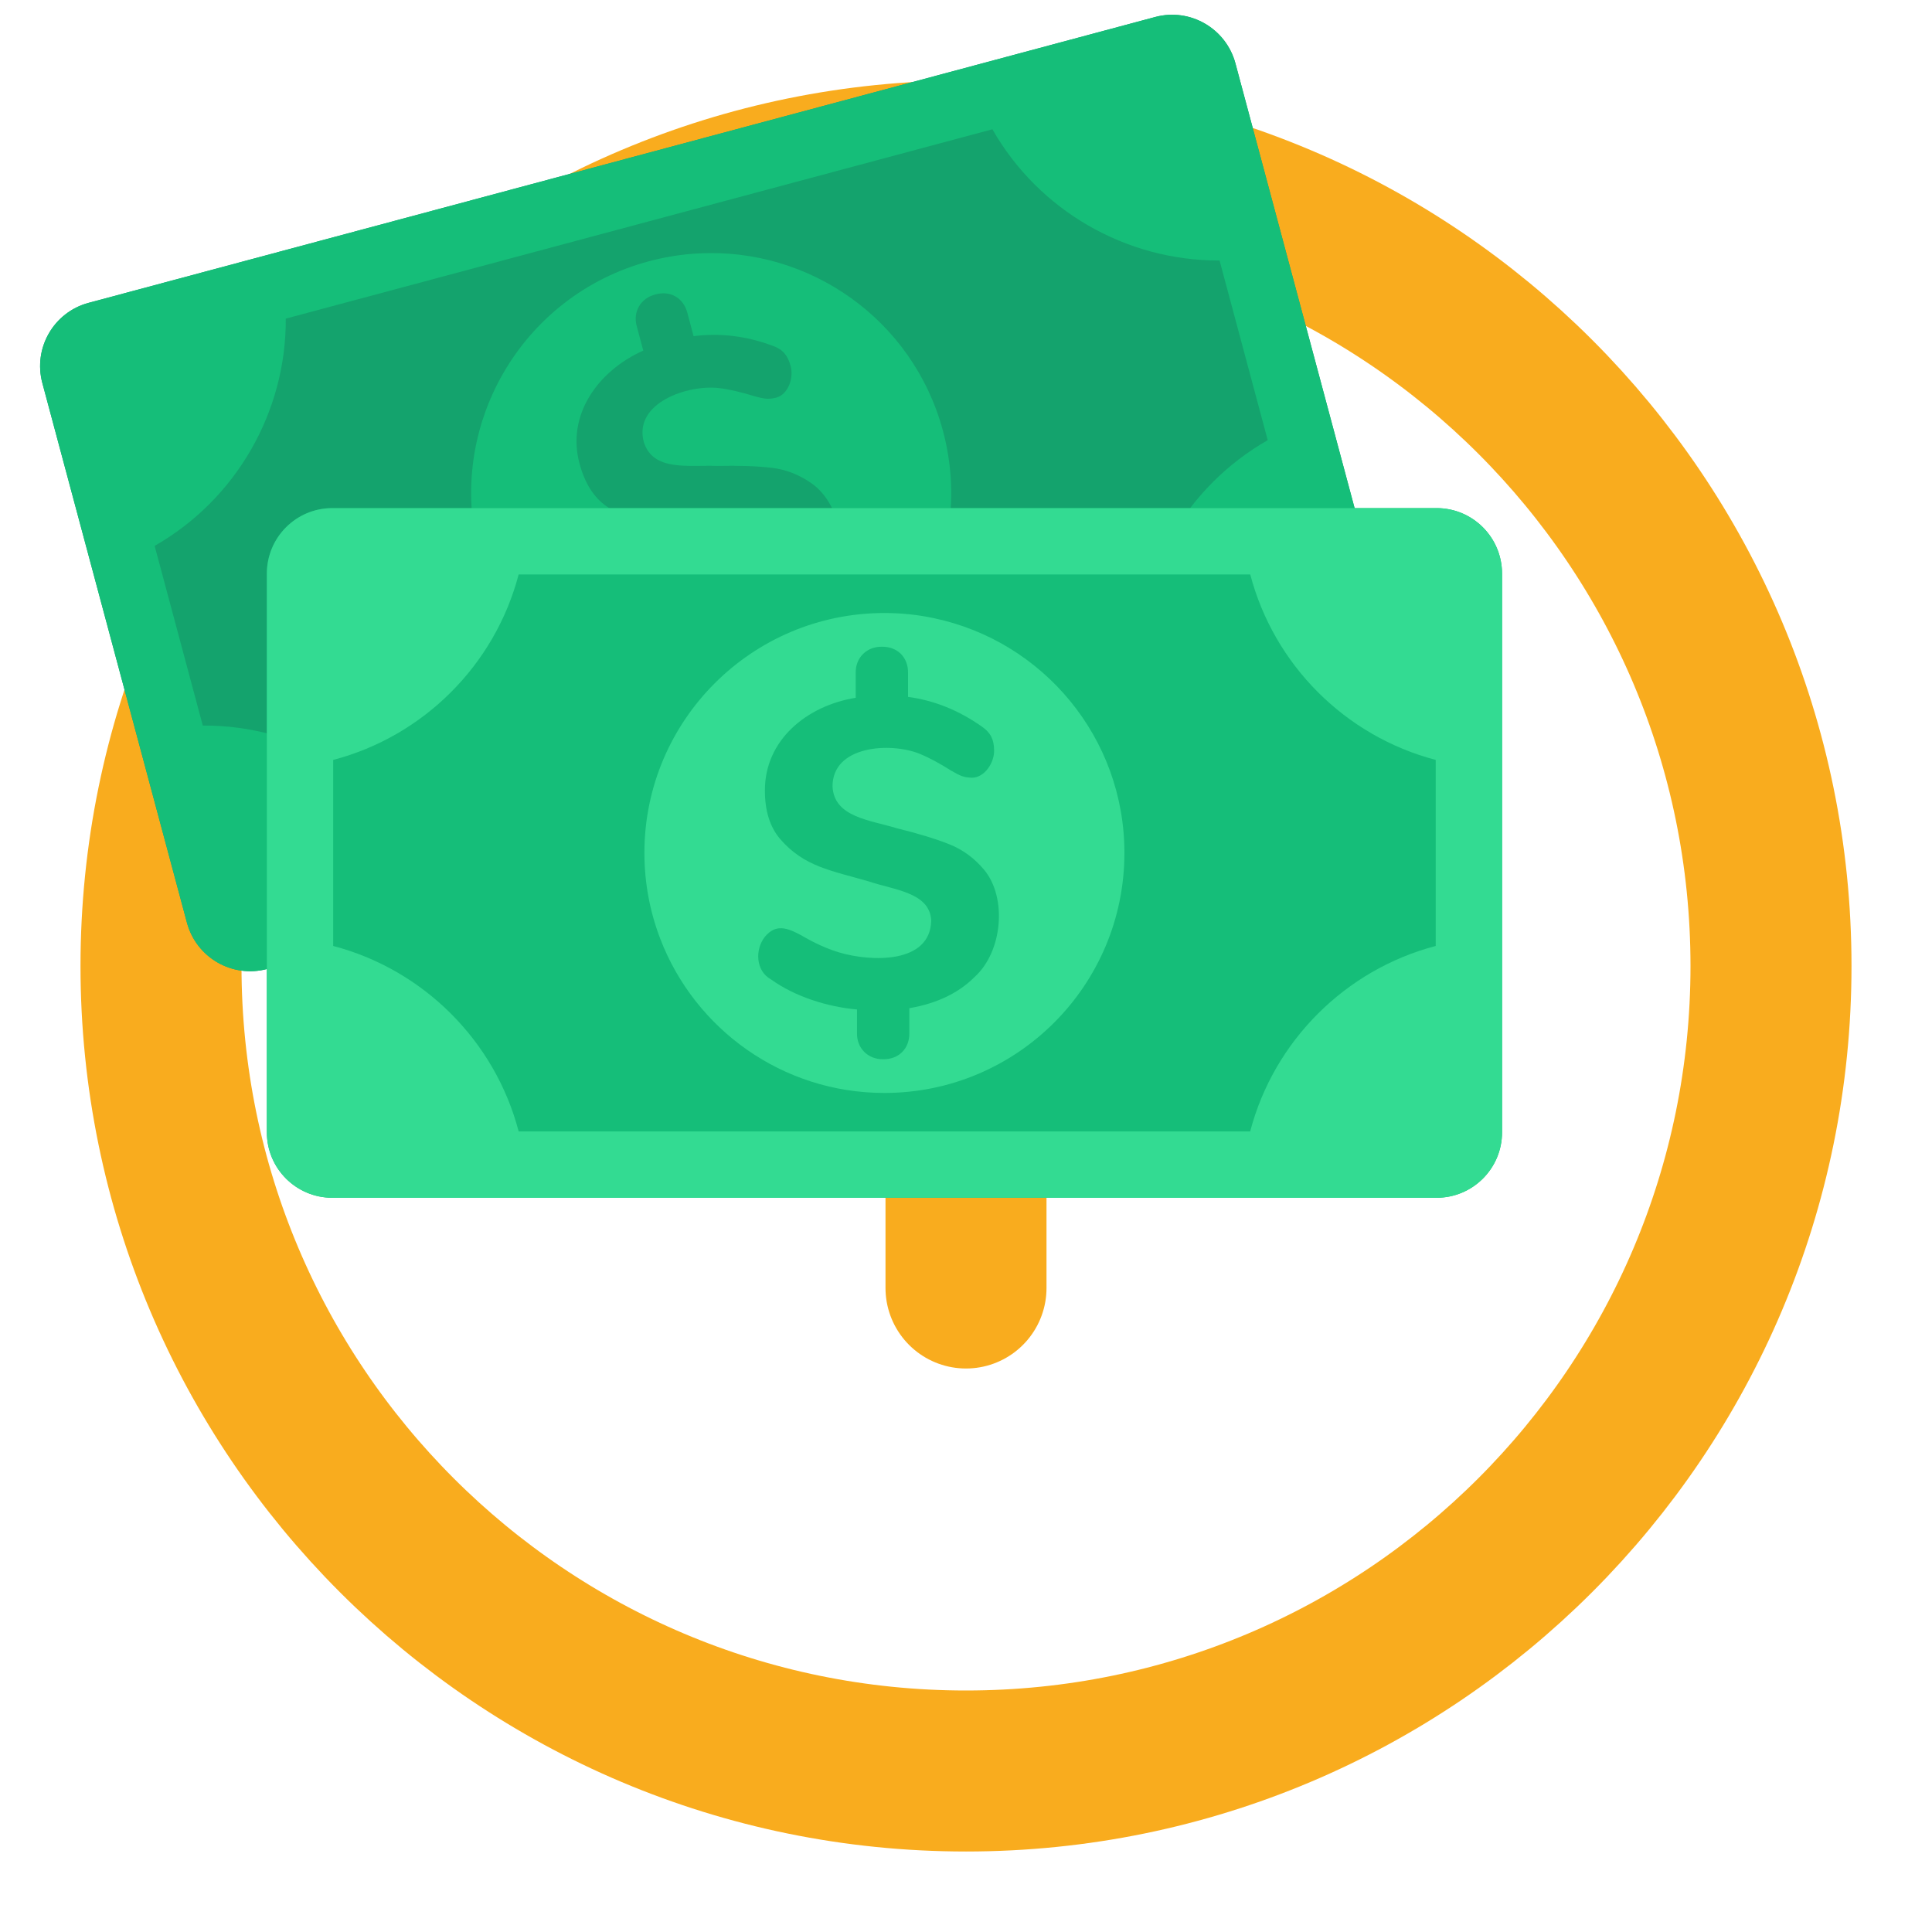
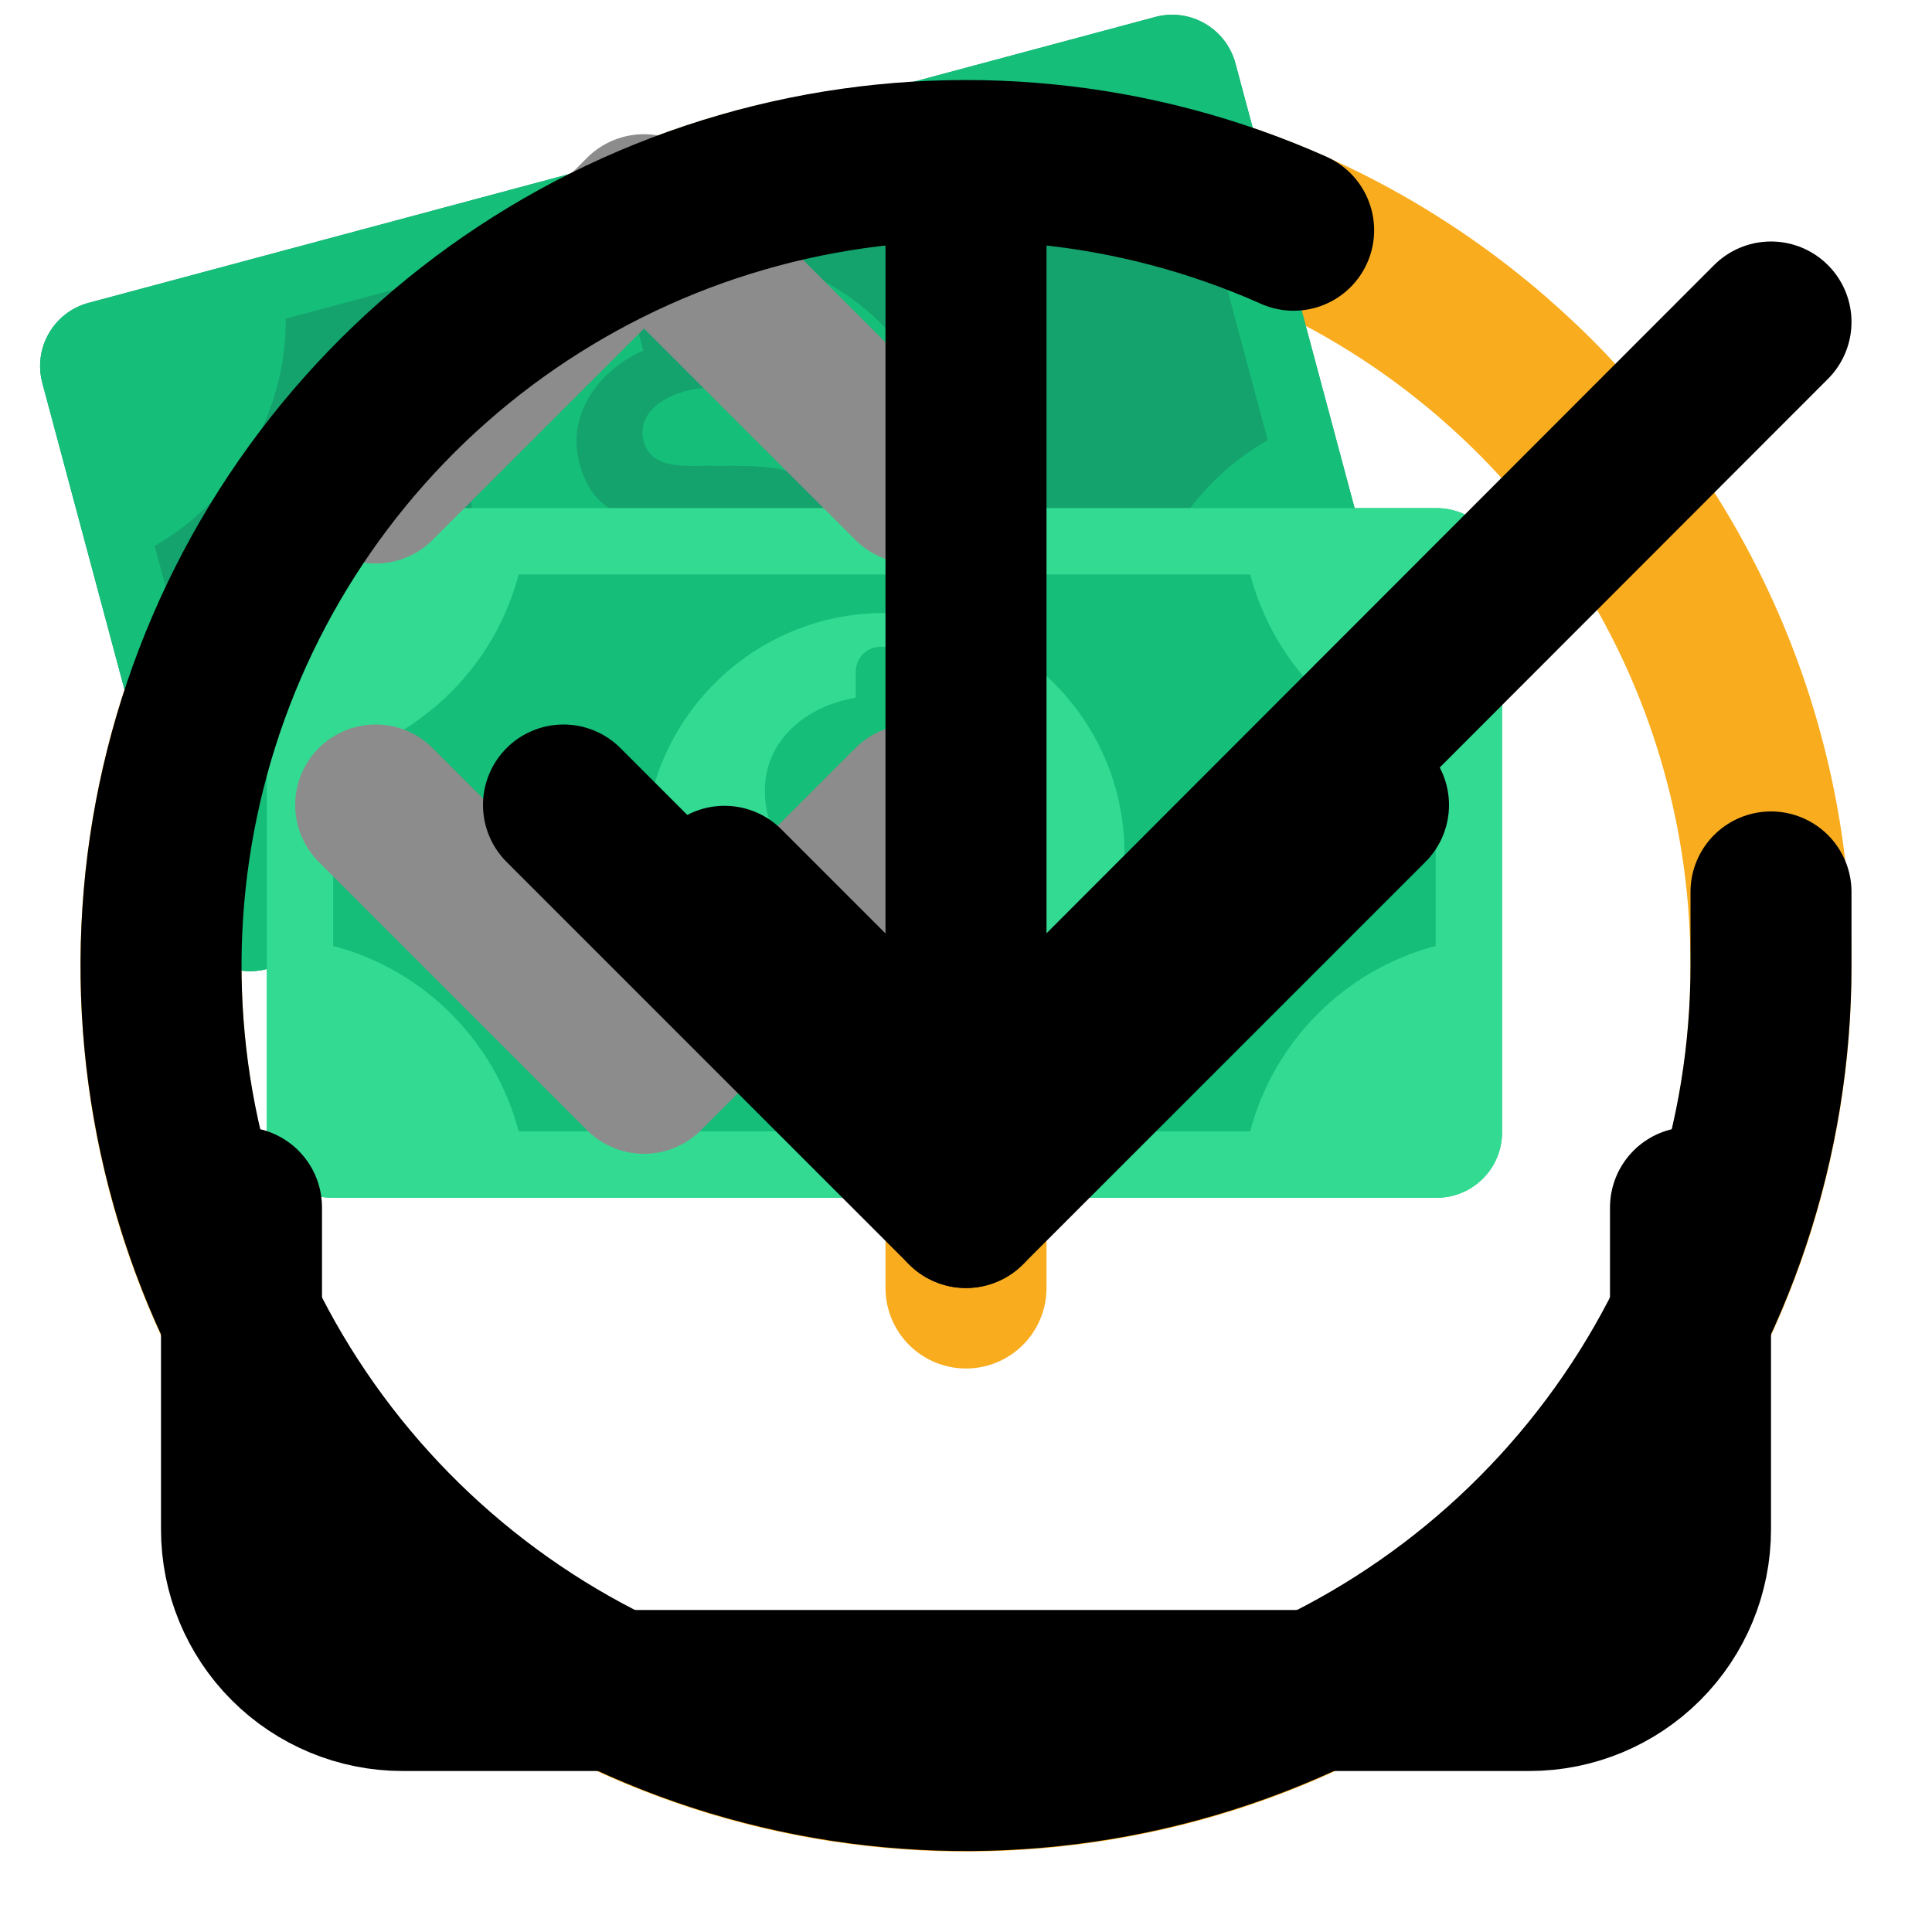
<svg xmlns="http://www.w3.org/2000/svg">
  <svg id="home" viewBox="0 0 24 24" fill="none">
    <path d="M3 9L12 2L21 9V20C21 20.53 20.789 21.039 20.414 21.414C20.039 21.789 19.53 22 19 22H5C4.47 22 3.961 21.789 3.586 21.414C3.211 21.039 3 20.53 3 20V9Z" stroke-width="2" stroke-linecap="round" stroke-linejoin="round" />
    <path d="M9 22V12H15V22" stroke-width="2" stroke-linecap="round" stroke-linejoin="round" />
  </svg>
  <svg id="user" viewBox="0 0 24 24" fill="none">
    <path d="M20 21V19C20 17.939 19.579 16.922 18.828 16.172C18.078 15.421 17.061 15 16 15H8C6.939 15 5.922 15.421 5.172 16.172C4.421 16.922 4 17.939 4 19V21" stroke-width="2" stroke-linecap="round" stroke-linejoin="round" />
    <path d="M12 11C14.209 11 16 9.209 16 7C16 4.791 14.209 3 12 3C9.791 3 8 4.791 8 7C8 9.209 9.791 11 12 11Z" stroke-width="2" stroke-linecap="round" stroke-linejoin="round" />
  </svg>
  <svg id="file" viewBox="0 0 24 24" fill="none">
    <path d="M14.5 2H6C5.47 2 4.961 2.211 4.586 2.586C4.211 2.961 4 3.47 4 4V20C4 20.53 4.211 21.039 4.586 21.414C4.961 21.789 5.47 22 6 22H18C18.53 22 19.039 21.789 19.414 21.414C19.789 21.039 20 20.53 20 20V7.5L14.5 2Z" stroke-width="2" stroke-linecap="round" stroke-linejoin="round" />
    <path d="M14 2V8H20" stroke-width="2" stroke-linecap="round" stroke-linejoin="round" />
  </svg>
  <svg id="file-text" viewBox="0 0 24 24" fill="none">
    <path d="M14.5 2H6C5.47 2 4.961 2.211 4.586 2.586C4.211 2.961 4 3.47 4 4V20C4 20.53 4.211 21.039 4.586 21.414C4.961 21.789 5.47 22 6 22H18C18.53 22 19.039 21.789 19.414 21.414C19.789 21.039 20 20.53 20 20V7.5L14.5 2Z" stroke-width="2" stroke-linecap="round" stroke-linejoin="round" />
    <path d="M14 2V8H20" stroke-width="2" stroke-linecap="round" stroke-linejoin="round" />
    <path d="M16 13H8" stroke-width="2" stroke-linecap="round" stroke-linejoin="round" />
    <path d="M16 17H8" stroke-width="2" stroke-linecap="round" stroke-linejoin="round" />
    <path d="M10 9H8" stroke-width="2" stroke-linecap="round" stroke-linejoin="round" />
  </svg>
  <svg id="layers" viewBox="0 0 24 24" fill="none">
    <path d="M12 2L2 7L12 12L22 7L12 2Z" stroke-width="2" stroke-linecap="round" stroke-linejoin="round" />
    <path d="M2 17L12 22L22 17" stroke-width="2" stroke-linecap="round" stroke-linejoin="round" />
    <path d="M2 12L12 17L22 12" stroke-width="2" stroke-linecap="round" stroke-linejoin="round" />
  </svg>
  <svg id="calculator" viewBox="0 0 24 24" fill="none">
    <path d="M18 2H6C4.895 2 4 2.895 4 4V20C4 21.105 4.895 22 6 22H18C19.105 22 20 21.105 20 20V4C20 2.895 19.105 2 18 2Z" stroke-width="2" stroke-linecap="round" stroke-linejoin="round" />
    <path d="M8 6H16" stroke-width="2" stroke-linecap="round" stroke-linejoin="round" />
    <path d="M16 14V18" stroke-width="2" stroke-linecap="round" stroke-linejoin="round" />
    <path d="M16 10H16.01" stroke-width="2" stroke-linecap="round" stroke-linejoin="round" />
    <path d="M12 10H12.01" stroke-width="2" stroke-linecap="round" stroke-linejoin="round" />
    <path d="M8 10H8.01" stroke-width="2" stroke-linecap="round" stroke-linejoin="round" />
    <path d="M12 14H12.01" stroke-width="2" stroke-linecap="round" stroke-linejoin="round" />
    <path d="M8 14H8.01" stroke-width="2" stroke-linecap="round" stroke-linejoin="round" />
    <path d="M12 18H12.01" stroke-width="2" stroke-linecap="round" stroke-linejoin="round" />
    <path d="M8 18H8.01" stroke-width="2" stroke-linecap="round" stroke-linejoin="round" />
  </svg>
  <svg id="filter" viewBox="0 0 24 24" fill="none">
    <path d="M22 3H2L10 12.46V19L14 21V12.46L22 3Z" stroke-width="2" stroke-linecap="round" stroke-linejoin="round" />
  </svg>
  <svg id="calender" viewBox="0 0 24 24" fill="none">
    <path d="M19 4H5C3.895 4 3 4.895 3 6V20C3 21.105 3.895 22 5 22H19C20.105 22 21 21.105 21 20V6C21 4.895 20.105 4 19 4Z" stroke-width="2" stroke-linecap="round" stroke-linejoin="round" />
    <path d="M16 2V6" stroke-width="2" stroke-linecap="round" stroke-linejoin="round" />
    <path d="M8 2V6" stroke-width="2" stroke-linecap="round" stroke-linejoin="round" />
    <path d="M3 10H21" stroke-width="2" stroke-linecap="round" stroke-linejoin="round" />
  </svg>
  <svg id="dashboard" viewBox="0 0 24 24" fill="none">
    <path d="M10 3H3V12H10V3Z" stroke-width="2" stroke-linecap="round" stroke-linejoin="round" />
    <path d="M21 3H14V8H21V3Z" stroke-width="2" stroke-linecap="round" stroke-linejoin="round" />
    <path d="M21 12H14V21H21V12Z" stroke-width="2" stroke-linecap="round" stroke-linejoin="round" />
    <path d="M10 16H3V21H10V16Z" stroke-width="2" stroke-linecap="round" stroke-linejoin="round" />
    <path d="M3 10H21" stroke-width="2" stroke-linecap="round" stroke-linejoin="round" />
  </svg>
  <svg id="info" viewBox="0 0 24 24" fill="none">
    <path d="M12 22C17.523 22 22 17.523 22 12C22 6.477 17.523 2 12 2C6.477 2 2 6.477 2 12C2 17.523 6.477 22 12 22Z" stroke="#F9AC1E" stroke-width="2" stroke-linecap="round" stroke-linejoin="round" />
    <path d="M12 16V12" stroke="#F9AC1E" stroke-width="2" stroke-linecap="round" stroke-linejoin="round" />
    <path d="M12 8H12.01" stroke="#F9AC1E" stroke-width="2" stroke-linecap="round" stroke-linejoin="round" />
  </svg>
  <svg id="money" viewBox="0 0 24 24" fill="none">
    <path d="M17.143 7.49L15.347 0.787C15.23 0.353 14.784 0.095 14.351 0.211L1.101 3.762C0.667 3.878 0.41 4.324 0.526 4.758L2.322 11.461C2.439 11.896 2.884 12.153 3.318 12.037L16.568 8.487C17.002 8.371 17.259 7.925 17.143 7.49Z" fill="#14A36D" />
    <path d="M17.143 7.49L15.347 0.787C15.23 0.353 14.784 0.095 14.351 0.211L1.101 3.762C0.667 3.878 0.41 4.324 0.526 4.758L2.322 11.461C2.439 11.896 2.884 12.153 3.318 12.037L16.568 8.487C17.002 8.371 17.259 7.925 17.143 7.49ZM15.748 5.468C14.739 6.044 14.112 7.129 14.118 8.29L5.341 10.642C4.766 9.633 3.681 9.007 2.519 9.013L1.921 6.781C2.93 6.205 3.556 5.121 3.55 3.958L12.328 1.606C12.904 2.616 13.988 3.241 15.15 3.236L15.748 5.468Z" fill="#15BE79" />
    <path d="M11.714 5.353C11.343 3.97 10.057 3.075 8.681 3.148C8.476 3.158 8.269 3.19 8.062 3.245C6.473 3.671 5.529 5.306 5.955 6.896C6.052 7.259 6.212 7.588 6.421 7.875C7.125 8.846 8.379 9.333 9.606 9.004C11.196 8.578 12.14 6.943 11.714 5.353Z" fill="#15BE79" />
    <path d="M10.316 7.322C10.174 7.568 9.946 7.763 9.633 7.906L9.713 8.205C9.765 8.391 9.669 8.556 9.483 8.604C9.302 8.654 9.13 8.558 9.084 8.373L9.008 8.091C8.64 8.155 8.22 8.135 7.88 8.006C7.667 7.954 7.588 7.697 7.671 7.511C7.759 7.326 7.9 7.332 8.099 7.38C8.285 7.431 8.456 7.459 8.613 7.464C9.027 7.474 9.743 7.308 9.613 6.783C9.504 6.452 9.074 6.538 8.744 6.516C8.253 6.505 7.918 6.551 7.535 6.29C7.376 6.179 7.265 6.003 7.2 5.762C7.034 5.158 7.425 4.608 7.991 4.355L7.911 4.056C7.858 3.873 7.959 3.704 8.141 3.658C8.326 3.605 8.492 3.701 8.539 3.888L8.616 4.176C8.942 4.134 9.269 4.173 9.597 4.295C9.722 4.338 9.785 4.413 9.819 4.539C9.865 4.687 9.794 4.901 9.641 4.94C9.538 4.965 9.491 4.953 9.372 4.922C9.204 4.87 9.058 4.836 8.932 4.821C8.551 4.775 7.865 5.001 7.998 5.493C8.114 5.859 8.554 5.775 8.908 5.788C9.179 5.782 9.405 5.79 9.585 5.811C9.765 5.832 9.932 5.898 10.087 6.008C10.453 6.268 10.569 6.93 10.316 7.322Z" fill="#14A36D" />
    <path d="M18.659 14.066V7.126C18.659 6.676 18.295 6.312 17.846 6.312H4.128C3.679 6.312 3.315 6.676 3.315 7.126V14.066C3.315 14.515 3.679 14.879 4.128 14.879H17.846C18.295 14.879 18.659 14.515 18.659 14.066Z" fill="#15BE79" />
    <path d="M18.659 14.066V7.126C18.659 6.676 18.295 6.312 17.846 6.312H4.128C3.679 6.312 3.315 6.676 3.315 7.126V14.066C3.315 14.515 3.679 14.879 4.128 14.879H17.846C18.295 14.879 18.659 14.515 18.659 14.066ZM17.835 11.751C16.711 12.046 15.825 12.932 15.53 14.055H6.443C6.149 12.932 5.263 12.046 4.139 11.751V9.44C5.263 9.145 6.148 8.26 6.443 7.136H15.531C15.826 8.26 16.711 9.145 17.835 9.44V11.751H17.835Z" fill="#33DB92" />
    <path d="M13.968 10.595C13.968 9.164 12.957 7.967 11.609 7.681C11.409 7.637 11.2 7.615 10.986 7.615C9.34 7.615 8.005 8.95 8.005 10.595C8.005 10.971 8.075 11.331 8.202 11.662C8.631 12.782 9.716 13.577 10.986 13.577C12.633 13.577 13.968 12.242 13.968 10.595Z" fill="#33DB92" />
    <path d="M12.107 12.136C11.907 12.337 11.636 12.466 11.296 12.524V12.833C11.299 13.026 11.164 13.161 10.971 13.158C10.784 13.161 10.642 13.023 10.646 12.833V12.54C10.273 12.507 9.873 12.379 9.577 12.166C9.386 12.061 9.376 11.793 9.504 11.634C9.637 11.478 9.772 11.521 9.952 11.618C10.118 11.716 10.276 11.787 10.426 11.832C10.824 11.95 11.558 11.974 11.568 11.434C11.549 11.086 11.111 11.057 10.798 10.951C10.326 10.813 9.991 10.77 9.689 10.42C9.564 10.271 9.502 10.073 9.502 9.823C9.498 9.197 10.018 8.767 10.63 8.668V8.359C10.626 8.169 10.768 8.031 10.955 8.034C11.148 8.031 11.283 8.166 11.28 8.359V8.657C11.606 8.701 11.911 8.824 12.197 9.026C12.306 9.1 12.348 9.188 12.349 9.319C12.354 9.474 12.23 9.662 12.072 9.661C11.966 9.658 11.925 9.635 11.817 9.574C11.669 9.48 11.536 9.409 11.419 9.362C11.062 9.219 10.341 9.26 10.342 9.769C10.36 10.153 10.807 10.186 11.145 10.29C11.409 10.355 11.625 10.421 11.793 10.488C11.961 10.555 12.105 10.661 12.227 10.807C12.513 11.154 12.454 11.823 12.107 12.136Z" fill="#15BE79" />
  </svg>
+   <svg id="sort-up-down" viewBox="0 0 24 24" fill="none">
+     <path d="M4.667 10L8 13.333L11.333 10" stroke="#8C8C8C" stroke-width="2" stroke-linecap="round" stroke-linejoin="round" />
+     <path d="M4.667 6L8 2.667L11.333 6" stroke="#8C8C8C" stroke-width="2" stroke-linecap="round" stroke-linejoin="round" />
+   </svg>
+   <svg id="download" viewBox="0 0 24 24" fill="none">
+     <path d="M21 15V19C21 19.53 20.789 20.039 20.414 20.414C20.039 20.789 19.53 21 19 21H5C4.47 21 3.961 20.789 3.586 20.414C3.211 20.039 3 19.53 3 19V15" stroke="black" stroke-width="2" stroke-linecap="round" stroke-linejoin="round" />
+     <path d="M7 10L12 15L17 10" stroke="black" stroke-width="2" stroke-linecap="round" stroke-linejoin="round" />
+     <path d="M12 15V3" stroke="black" stroke-width="2" stroke-linecap="round" stroke-linejoin="round" />
+   </svg>
+   <svg id="check-circle" viewBox="0 0 24 24" fill="none">
+     <path d="M22 11.08V12C21.999 14.156 21.3 16.255 20.009 17.982C18.718 19.709 16.903 20.973 14.835 21.584C12.767 22.195 10.557 22.122 8.534 21.375C6.512 20.627 4.785 19.246 3.611 17.437C2.437 15.628 1.88 13.488 2.022 11.336C2.164 9.185 2.997 7.136 4.398 5.497C5.799 3.858 7.693 2.715 9.796 2.24C11.9 1.765 14.1 1.982 16.07 2.86" stroke="black" stroke-width="2" stroke-linecap="round" stroke-linejoin="round" />
+     <path d="M22 4L12 14.01L9 11.01" stroke="black" stroke-width="2" stroke-linecap="round" stroke-linejoin="round" />
+   </svg>
</svg>
